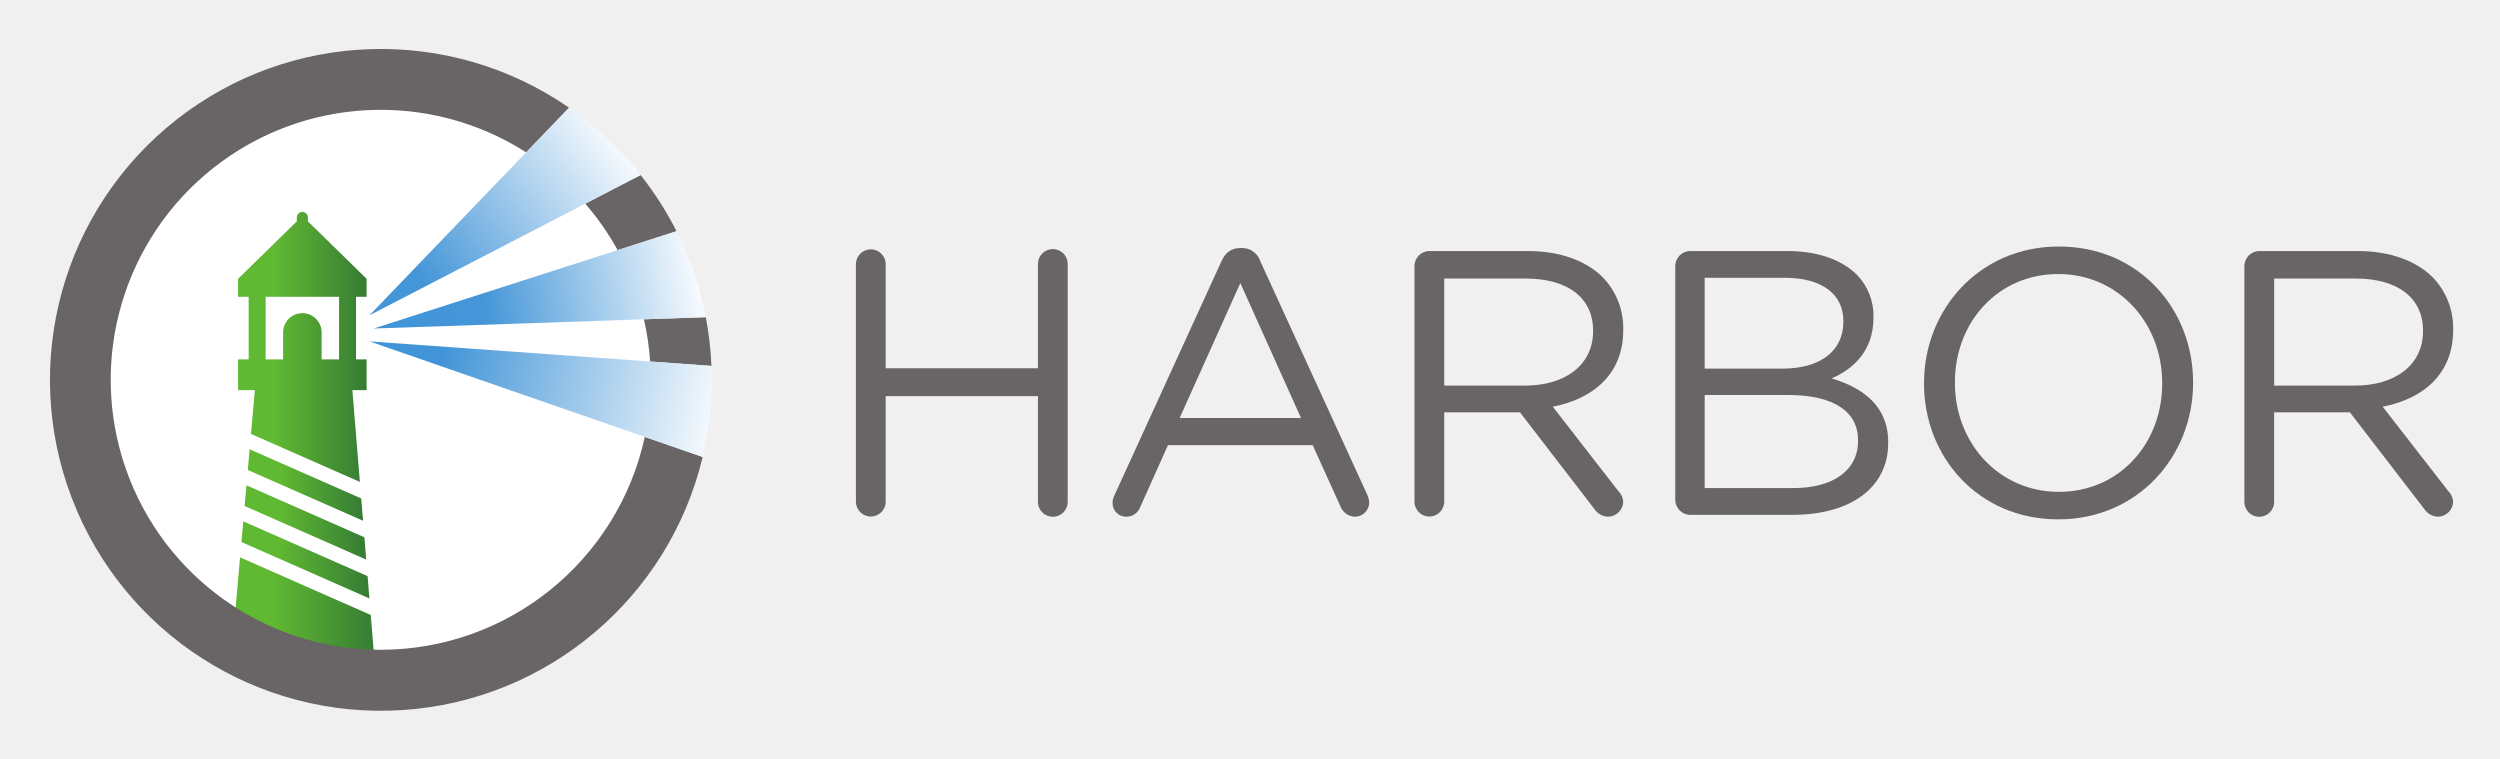
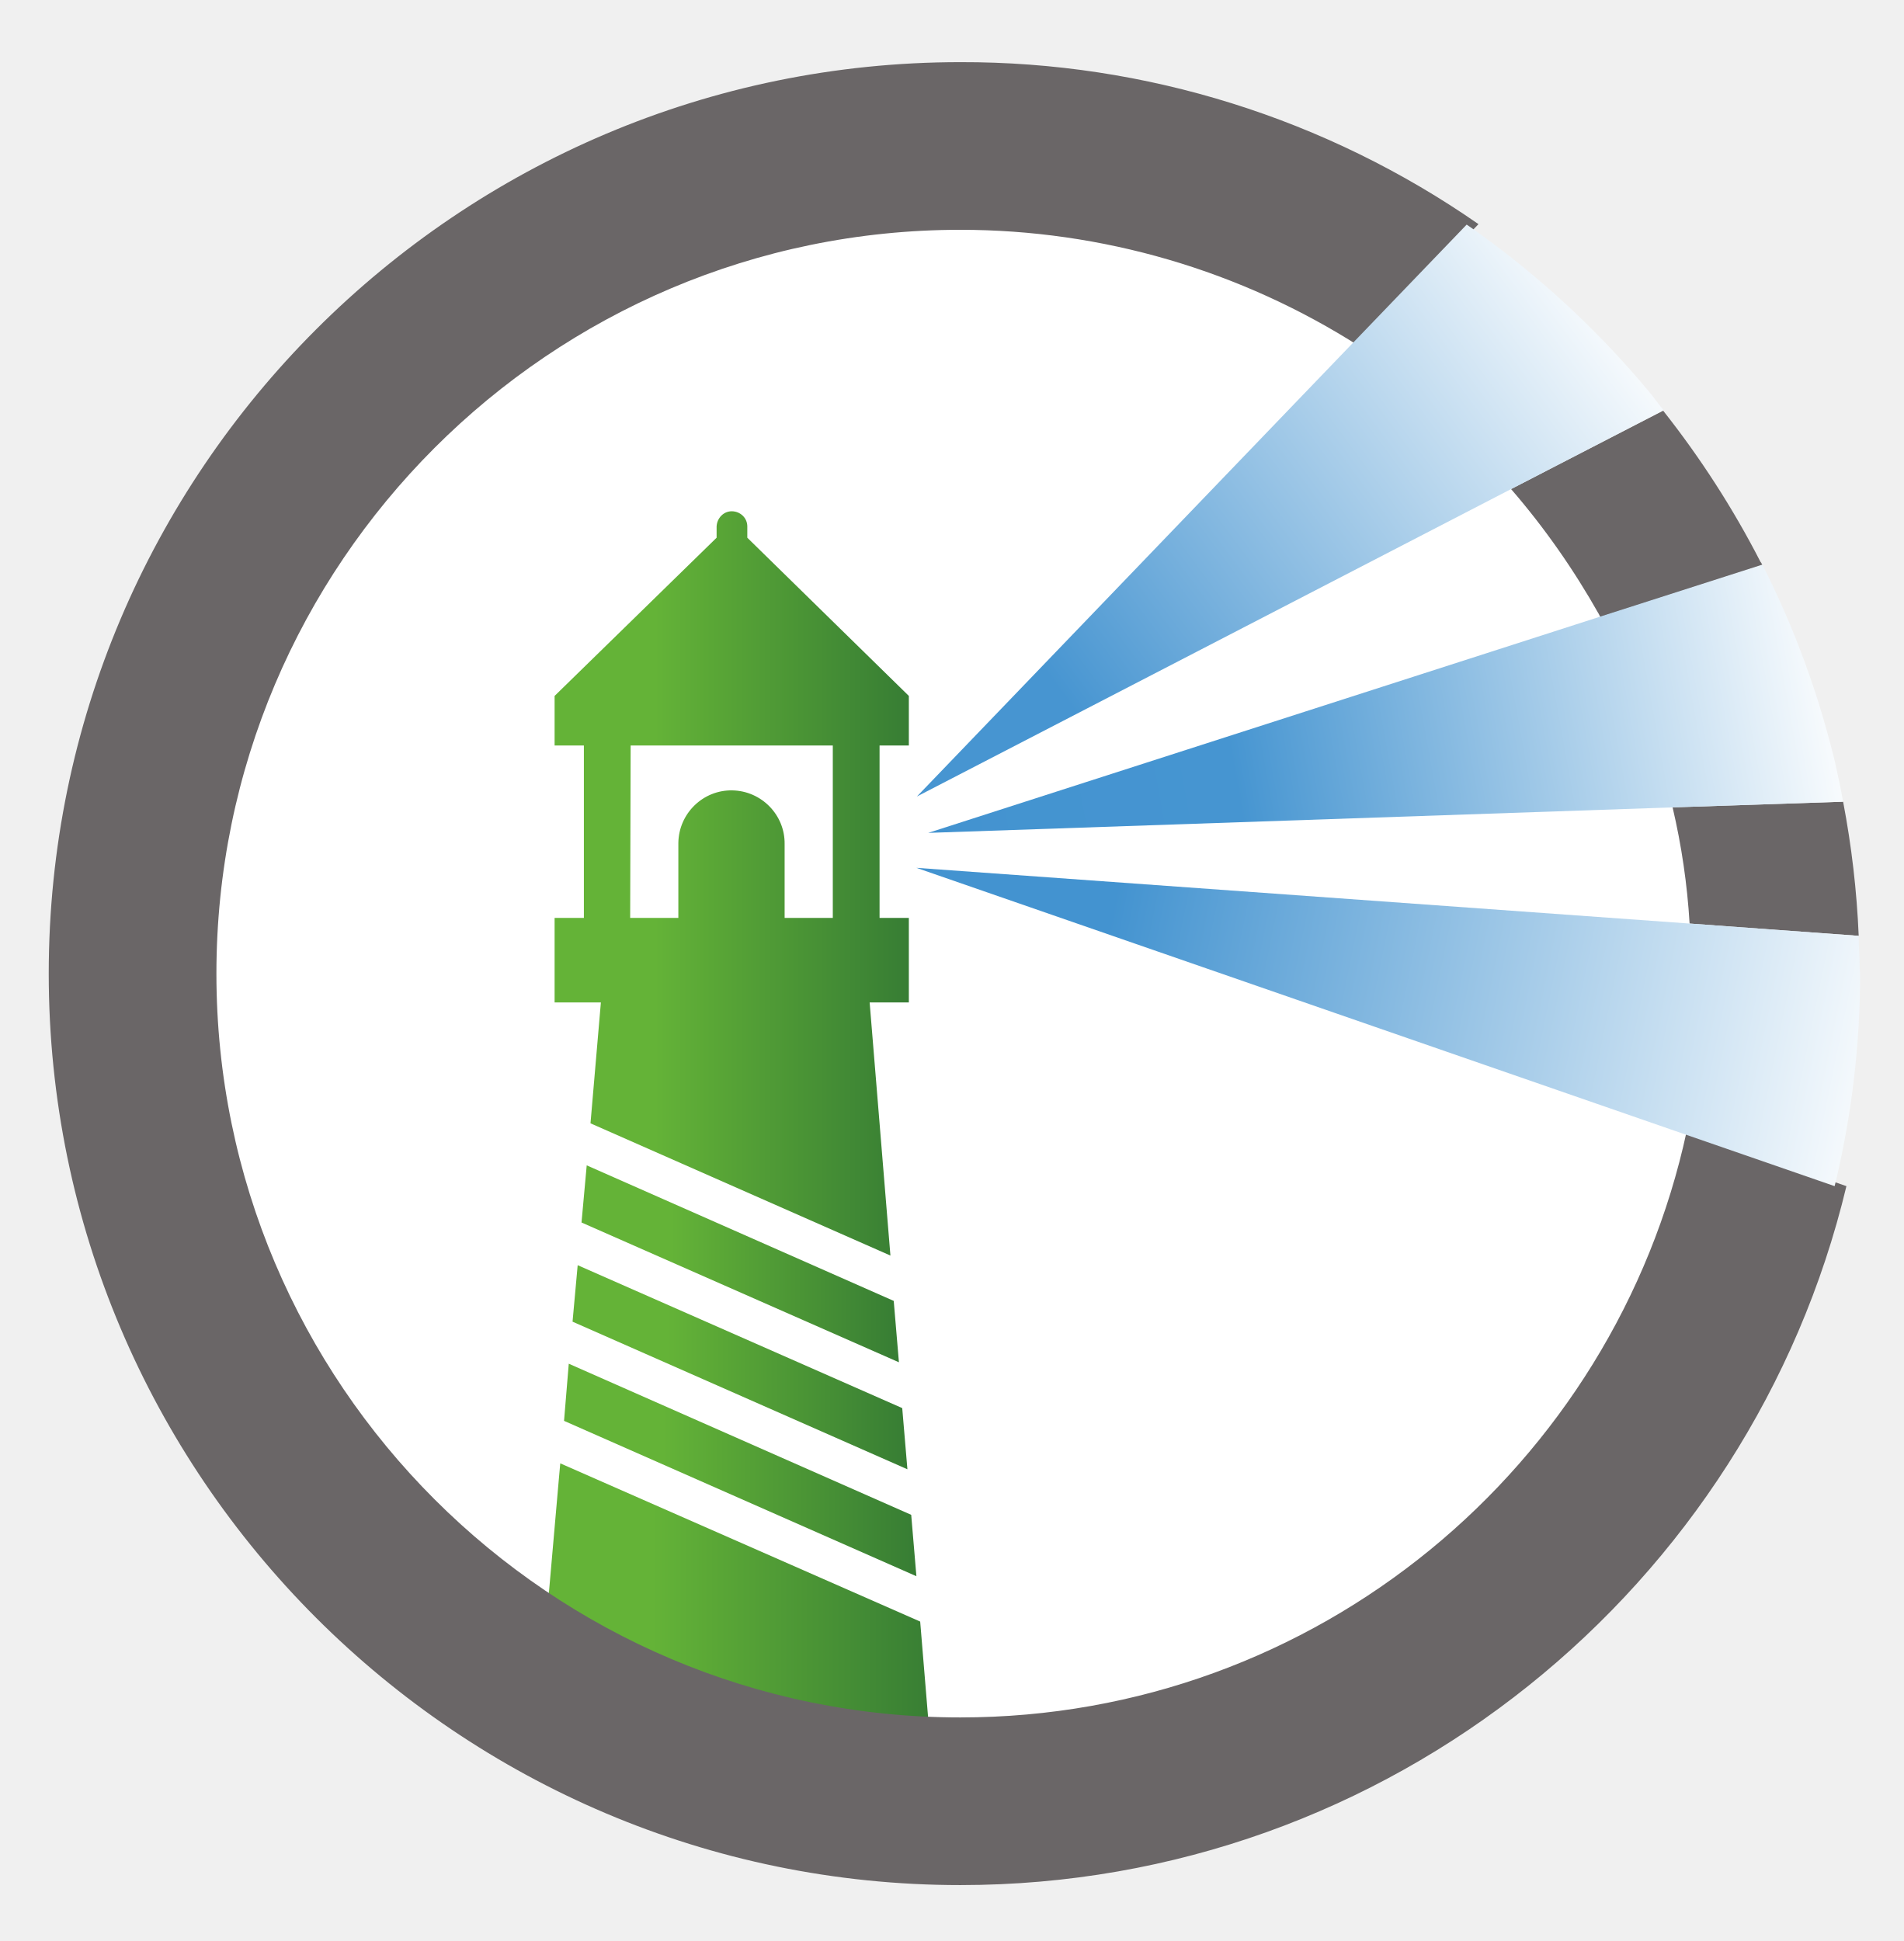
- <svg xmlns="http://www.w3.org/2000/svg" xmlns:xlink="http://www.w3.org/1999/xlink" role="img" viewBox="-9.10 -9.10 655.20 198.70">
-   <defs>
-     <linearGradient id="linear-gradient" x1="31.138" x2="32.376" y1="477.548" y2="477.548" gradientTransform="matrix(30.42866 0 0 -30.42866 -895.584 14684.897)" gradientUnits="userSpaceOnUse">
-       <stop offset="0" stop-color="#60b932" />
-       <stop offset=".282" stop-color="#60b932" />
-       <stop offset="1" stop-color="#367c34" />
-     </linearGradient>
-     <linearGradient id="linear-gradient-2" x1="30.81" x2="32.048" y1="476.94" y2="476.94" gradientTransform="matrix(27.2148 0 0 -27.2148 -785.193 13061.629)" xlink:href="#linear-gradient" />
-     <linearGradient id="linear-gradient-3" x1="30.641" x2="31.879" y1="476.024" y2="476.024" gradientTransform="matrix(25.74947 0 0 -25.74947 -733.989 12385.194)" xlink:href="#linear-gradient" />
-     <linearGradient id="linear-gradient-4" x1="30.802" x2="32.04" y1="476.5" y2="476.5" gradientTransform="matrix(27.09707 0 0 -27.09707 -780.482 13049.4)" xlink:href="#linear-gradient" />
-     <linearGradient id="linear-gradient-5" x1="30.462" x2="31.7" y1="475.495" y2="475.495" gradientTransform="matrix(24.40187 0 0 -24.40187 -687.495 11720.986)" xlink:href="#linear-gradient" />
-     <linearGradient id="linear-gradient-6" x1="30.575" x2="31.813" y1="484.412" y2="484.412" gradientTransform="scale(66.09006 -66.09006) rotate(36.523 751.65 197.343)" gradientUnits="userSpaceOnUse">
-       <stop offset="0" stop-color="#4596d8" />
-       <stop offset=".2" stop-color="#4596d8" />
-       <stop offset="1" stop-color="#fff" />
-     </linearGradient>
-     <linearGradient id="linear-gradient-7" x1="33.693" x2="34.931" y1="483.348" y2="483.348" gradientTransform="scale(77.79338 -77.79338) rotate(-11.535 -2380.534 402.374)" gradientUnits="userSpaceOnUse">
-       <stop offset="0" stop-color="#4194d7" />
-       <stop offset=".2" stop-color="#4194d7" />
-       <stop offset="1" stop-color="#fff" />
-     </linearGradient>
-     <linearGradient id="linear-gradient-8" x1="32.218" x2="33.456" y1="483.434" y2="483.434" gradientTransform="scale(71.35552 -71.35552) rotate(10.225 2724.536 68.095)" gradientUnits="userSpaceOnUse">
-       <stop offset="0" stop-color="#4194d7" />
-       <stop offset=".333" stop-color="#4496d8" />
-       <stop offset="1" stop-color="#fff" />
-     </linearGradient>
-     <clipPath id="clip-path">
-       <path d="M88.068 152.07l-34.251-15.093-1.907 21.552 37.665 11.967-1.507-18.426z" class="cls-1" />
+ <svg xmlns="http://www.w3.org/2000/svg" xmlns:xlink="http://www.w3.org/1999/xlink" version="1.0" id="katman_1" x="0px" y="0px" viewBox="0 0 403 411" xml:space="preserve" width="403" height="411">
+   <defs id="defs24" />
+   <style type="text/css" id="style1">
+ 	.st0{fill:#FFFFFF;}
+ 	.st1{fill:#6A6667;}
+ 	.st2{clip-path:url(#SVGID_00000138561538157983831330000012667558577837233853_);}
+ 	.st3{fill:url(#path46_00000150821828954771850120000009157123014667810716_);}
+ 	.st4{clip-path:url(#SVGID_00000008109446735226228710000017067934349293606275_);}
+ 	.st5{fill:url(#path64_00000171711561437061620340000009280500582917184185_);}
+ 	.st6{clip-path:url(#SVGID_00000040558416485674094760000000409487243591718537_);}
+ 	.st7{fill:url(#path82_00000181061507534817742650000006622599694170929565_);}
+ 	.st8{clip-path:url(#SVGID_00000055691643801139413160000002821465202225581699_);}
+ 	.st9{fill:url(#path100_00000142150777334829994800000006409540573993925762_);}
+ 	.st10{clip-path:url(#SVGID_00000179611101970731494580000006240649961143545270_);}
+ 	.st11{fill:url(#path118_00000053538255536875015780000010984871354874068913_);}
+ 	.st12{clip-path:url(#SVGID_00000060747081951991517710000012224574585256897968_);}
+ 	.st13{fill:url(#path142_00000116923196162370046420000016637071537215657919_);}
+ 	.st14{clip-path:url(#SVGID_00000059305143541357718650000000046567013811672741_);}
+ 	.st15{fill:url(#path160_00000158014047058542056920000006146516121122285992_);}
+ 	.st16{clip-path:url(#SVGID_00000021104453027614312660000004946187092102354353_);}
+ 	.st17{fill:url(#path178_00000155834444584090017900000005226868717720663434_);}
+ </style>
+   <path id="path14" class="st0" d="m 35.518,206.26 c 0,-91.3 74,-165.3 165.3,-165.3 91.3,0 165.3,74 165.3,165.3 0,91.3 -74,165.3 -165.3,165.3 -91.3,0 -165.3,-74 -165.3,-165.3 0,0 0,0 0,0" />
+   <g id="g3" transform="translate(-199.0824,-44.63987)">
+     <defs id="defs1">
+       <polygon id="SVGID_1_" points="317.7,354.5 313.4,402.4 397.3,429.1 393.9,388 " />
+     </defs>
+     <clipPath id="SVGID_00000176724668952578142690000010318541945206398112_">
+       <use xlink:href="#SVGID_1_" style="overflow:visible" id="use1" />
    </clipPath>
-     <clipPath id="clip-path-2">
-       <path d="M60.523 68.689h19.234v16.409h-4.565v-7.009a5.053 5.053 0 1 0-10.105 0v7.009h-4.564zm-3.843 35.94l28.536 12.575-1.967-24.065h3.734v-8.041h-2.77v-16.41h2.77v-4.716l-15.39-15.06v-1.06a1.453 1.453 0 0 0-2.905 0v1.06l-15.392 15.06v4.717h2.772v16.409h-2.772v8.041h4.4z" class="cls-1" />
+     <g id="g30" clip-path="url(#SVGID_00000176724668952578142690000010318541945206398112_)">
+       <g id="g32">
+         <linearGradient id="path46_00000055671893635253577570000013304190926542380424_" gradientUnits="userSpaceOnUse" x1="306.011" y1="-308.58" x2="317.353" y2="-308.58" gradientTransform="matrix(7.3902,0,0,7.3902,-1948.031,2672.211)">
+           <stop offset="0" style="stop-color:#64B337" id="stop1" />
+           <stop offset="0.282" style="stop-color:#64B337" id="stop2" />
+           <stop offset="1" style="stop-color:#377D34" id="stop3" />
+         </linearGradient>
+         <path id="path46" style="fill:url(#path46_00000055671893635253577570000013304190926542380424_)" d="m 393.9,388 -76.2,-33.6 -4.2,48 83.8,26.6 -3.4,-41" />
+       </g>
+     </g>
+   </g>
+   <g id="g6" transform="translate(-199.0824,-44.63987)">
+     <defs id="defs3">
+       <path id="SVGID_00000183236207912538651210000005161495549045638319_" d="m 332.6,202.5 h 42.8 V 239 h -10.2 v -15.6 c 0.1,-6.2 -4.9,-11.3 -11.1,-11.4 -6.2,-0.1 -11.3,4.9 -11.4,11.1 0,0.1 0,0.1 0,0.2 V 239 h -10.2 z m -8.5,80 63.5,28 -4.4,-53.6 h 8.3 V 239 h -6.2 v -36.5 h 6.2 V 192 l -34.2,-33.5 v -2.4 c 0,-1.8 -1.5,-3.2 -3.3,-3.2 -1.7,0 -3.1,1.4 -3.2,3.2 v 2.4 L 316.5,192 v 10.5 h 6.2 V 239 h -6.2 v 17.9 h 9.8 z" />
+     </defs>
+     <clipPath id="SVGID_00000130622044612442810150000004596500107116567720_">
+       <use xlink:href="#SVGID_00000183236207912538651210000005161495549045638319_" style="overflow:visible" id="use3" />
    </clipPath>
-     <clipPath id="clip-path-3">
-       <path d="M55.009 123.515l31.872 14.046-.478-5.849-30.915-13.622-.479 5.425z" class="cls-1" />
+     <g id="g48" clip-path="url(#SVGID_00000130622044612442810150000004596500107116567720_)">
+       <g id="g50">
+         <linearGradient id="path64_00000137825086866618286200000011906088932383555990_" gradientUnits="userSpaceOnUse" x1="310.112" y1="-325.751" x2="321.453" y2="-325.751" gradientTransform="matrix(6.6096,0,0,6.6096,-1733.195,2384.794)">
+           <stop offset="0" style="stop-color:#64B337" id="stop4" />
+           <stop offset="0.282" style="stop-color:#64B337" id="stop5" />
+           <stop offset="1" style="stop-color:#377D34" id="stop6" />
+         </linearGradient>
+         <path id="path64" style="fill:url(#path64_00000137825086866618286200000011906088932383555990_)" d="m 332.6,202.5 h 42.8 V 239 h -10.2 v -15.6 c 0.1,-6.2 -4.9,-11.3 -11.1,-11.4 -6.2,-0.1 -11.3,4.9 -11.4,11.1 0,0.1 0,0.1 0,0.2 V 239 h -10.2 z m -8.5,80 63.5,28 -4.4,-53.6 h 8.3 V 239 h -6.2 v -36.5 h 6.2 V 192 l -34.2,-33.5 v -2.4 c 0,-1.8 -1.5,-3.2 -3.3,-3.2 -1.7,0 -3.1,1.4 -3.2,3.2 v 2.4 L 316.5,192 v 10.5 h 6.2 V 239 h -6.2 v 17.9 h 9.8 l -2.2,25.6" />
+       </g>
+     </g>
+   </g>
+   <g id="g9" transform="translate(-199.0824,-44.63987)">
+     <defs id="defs6">
+       <polygon id="SVGID_00000165222250785179389310000007054165181529516731_" points="391.3,355.8 390.2,342.7 321.4,312.4 320.3,324.5 " />
+     </defs>
+     <clipPath id="SVGID_00000034789522693962178290000001572532586628385442_">
+       <use xlink:href="#SVGID_00000165222250785179389310000007054165181529516731_" style="overflow:visible" id="use6" />
    </clipPath>
-     <clipPath id="clip-path-4">
-       <path d="M54.173 132.958l33.54 14.781-.477-5.847-32.582-14.358-.481 5.424z" class="cls-1" />
+     <g id="g66" clip-path="url(#SVGID_00000034789522693962178290000001572532586628385442_)">
+       <g id="g68">
+         <linearGradient id="path82_00000077294424167564248060000001813163371927765429_" gradientUnits="userSpaceOnUse" x1="312.672" y1="-309.434" x2="324.013" y2="-309.434" gradientTransform="matrix(6.2537,0,0,6.2537,-1635.031,2269.214)">
+           <stop offset="0" style="stop-color:#64B337" id="stop7" />
+           <stop offset="0.282" style="stop-color:#64B337" id="stop8" />
+           <stop offset="1" style="stop-color:#377D34" id="stop9" />
+         </linearGradient>
+         <path id="path82" style="fill:url(#path82_00000077294424167564248060000001813163371927765429_)" d="m 320.3,324.5 70.9,31.3 -1.1,-13 -68.8,-30.3 -1,12" />
+       </g>
+     </g>
+   </g>
+   <g id="g12" transform="translate(-199.0824,-44.63987)">
+     <defs id="defs9">
+       <polygon id="SVGID_00000011732929004142992340000016747261878132887949_" points="393.1,378.4 392.1,365.4 319.5,333.4 318.5,345.5 " />
+     </defs>
+     <clipPath id="SVGID_00000157285191943823367920000006283154596579509935_">
+       <use xlink:href="#SVGID_00000011732929004142992340000016747261878132887949_" style="overflow:visible" id="use9" />
    </clipPath>
-     <clipPath id="clip-path-5">
-       <path d="M56.325 108.646l-.481 5.427 30.205 13.309-.478-5.848-29.246-12.888z" class="cls-1" />
+     <g id="g84" clip-path="url(#SVGID_00000157285191943823367920000006283154596579509935_)">
+       <g id="g86">
+         <linearGradient id="path100_00000066482817753494220990000017938921687033652394_" gradientUnits="userSpaceOnUse" x1="310.535" y1="-308.434" x2="321.876" y2="-308.434" gradientTransform="matrix(6.581,0,0,6.581,-1725.163,2385.736)">
+           <stop offset="0" style="stop-color:#64B337" id="stop10" />
+           <stop offset="0.282" style="stop-color:#64B337" id="stop11" />
+           <stop offset="1" style="stop-color:#377D34" id="stop12" />
+         </linearGradient>
+         <path id="path100" style="fill:url(#path100_00000066482817753494220990000017938921687033652394_)" d="m 318.5,345.5 74.6,32.9 -1.1,-13 -72.5,-32 -1,12.1" />
+       </g>
+     </g>
+   </g>
+   <g id="g15" transform="translate(-199.0824,-44.63987)">
+     <defs id="defs12">
+       <polygon id="SVGID_00000036237371526855918140000005345264712087890853_" points="322.2,303.5 389.4,333.1 388.3,320.1 323.3,291.4 " />
+     </defs>
+     <clipPath id="SVGID_00000144300550813403498190000010844793033036856714_">
+       <use xlink:href="#SVGID_00000036237371526855918140000005345264712087890853_" style="overflow:visible" id="use12" />
    </clipPath>
-     <clipPath id="clip-path-6">
-       <path d="M157.275 34.867a87.46 87.46 0 0 0-14.842-14.035 89.613 89.613 0 0 0-2.388-1.706L128.791 30.83 87.713 73.55l56.564-29.272 14.502-7.505c-.502-.635-.985-1.285-1.504-1.906z" class="cls-1" />
+     <g id="g102" clip-path="url(#SVGID_00000144300550813403498190000010844793033036856714_)">
+       <g id="g104">
+         <linearGradient id="path118_00000000197838274004270790000015969271227788739767_" gradientUnits="userSpaceOnUse" x1="315.044" y1="-310.545" x2="326.386" y2="-310.545" gradientTransform="matrix(5.9264,0,0,5.9264,-1544.898,2152.69)">
+           <stop offset="0" style="stop-color:#64B337" id="stop13" />
+           <stop offset="0.282" style="stop-color:#64B337" id="stop14" />
+           <stop offset="1" style="stop-color:#377D34" id="stop15" />
+         </linearGradient>
+         <path id="path118" style="fill:url(#path118_00000000197838274004270790000015969271227788739767_)" d="m 323.3,291.4 -1.1,12.1 67.2,29.6 -1.1,-13 -65,-28.7" />
+       </g>
+     </g>
+   </g>
+   <path id="path120" class="st1" d="m 338.818,130.66 34.3,-11 c -0.1,-0.2 -0.2,-0.5 -0.4,-0.7 -5.8,-11.3 -12.7,-22 -20.6,-32 l -32.2,16.6 c 7.1,8.2 13.3,17.1 18.6,26.5 0.1,0.2 0.2,0.4 0.3,0.6" />
+   <path id="path122" class="st1" d="m 357.718,195.56 35.8,2.6 c -0.4,-9.5 -1.5,-19 -3.3,-28.4 l -36.1,1.2 c 1.9,8.1 3.1,16.3 3.6,24.6" />
+   <path id="path124" class="st1" d="m 203.318,363.66 c -86.8,0 -157.5,-70.6 -157.5,-157.5 0,-86.8 70.6,-157.5 157.5,-157.5 30,0 59.4,8.6 84.7,24.8 l 25,-26 c -32.2,-22.4 -70.5,-34.4 -109.7,-34.3 -106.4,0 -193,86.6 -193,193 0,106.4 86.6,193 193,193 90.9,0 167.3,-63.2 187.6,-148 l -33.8,-11.7 c -15.3,71 -78.4,124.2 -153.8,124.2" />
+   <g id="g18" transform="translate(-199.0824,-44.63987)">
+     <defs id="defs15">
+       <path id="SVGID_00000183241824270581431790000003512859125541749388_" d="m 547.9,127.2 c -9.8,-11.7 -20.8,-22.1 -33,-31.2 -1.8,-1.3 -3.5,-2.6 -5.3,-3.8 l -25,26 -91.4,95.1 125.8,-65.1 32.3,-16.7 c -1.2,-1.4 -2.2,-2.9 -3.4,-4.3 z" />
+     </defs>
+     <clipPath id="SVGID_00000152236863084518151860000011043538529724695208_">
+       <use xlink:href="#SVGID_00000183241824270581431790000003512859125541749388_" style="overflow:visible" id="use15" />
    </clipPath>
-     <clipPath id="clip-path-7">
-       <path d="M177.461 89.754c-.008-.992-.067-1.972-.109-2.956l-16.071-1.153-73.568-5.28 72.173 25.04 15.172 5.263c.045-.18.096-.356.139-.538a86.632 86.632 0 0 0 2.28-19.69c0-.23-.014-.457-.016-.686z" class="cls-1" />
+     <g id="g126" clip-path="url(#SVGID_00000152236863084518151860000011043538529724695208_)">
+       <g id="g128">
+         <linearGradient id="path142_00000057134390951785015370000005926462310846499499_" gradientUnits="userSpaceOnUse" x1="284.758" y1="-331.677" x2="296.099" y2="-331.677" gradientTransform="matrix(12.899,-9.5528,9.5528,12.899,-110.4112,7211.218)">
+           <stop offset="0" style="stop-color:#4795D1" id="stop16" />
+           <stop offset="0.2" style="stop-color:#4795D1" id="stop17" />
+           <stop offset="1" style="stop-color:#FFFFFF" id="stop18" />
+         </linearGradient>
+         <path id="path142" style="fill:url(#path142_00000057134390951785015370000005926462310846499499_)" d="m 547.9,127.2 c -9.8,-11.7 -20.8,-22.1 -33,-31.2 -1.8,-1.3 -3.5,-2.6 -5.3,-3.8 l -25,26 -91.4,95.1 125.8,-65.1 32.3,-16.7 c -1.2,-1.4 -2.2,-2.9 -3.4,-4.3" />
+       </g>
+     </g>
+   </g>
+   <g id="g21" transform="translate(-199.0824,-44.63987)">
+     <defs id="defs18">
+       <path id="SVGID_00000132063628247819084060000014629110620161596596_" d="m 592.8,249.4 c 0,-2.2 -0.2,-4.4 -0.2,-6.6 l -35.8,-2.6 -163.7,-11.8 160.6,55.7 33.8,11.7 c 0.1,-0.4 0.2,-0.8 0.3,-1.2 3.4,-14.4 5.1,-29.1 5.1,-43.8 0,-0.4 -0.1,-0.9 -0.1,-1.4 z" />
+     </defs>
+     <clipPath id="SVGID_00000178899108839173566540000009516297135728127670_">
+       <use xlink:href="#SVGID_00000132063628247819084060000014629110620161596596_" style="overflow:visible" id="use18" />
    </clipPath>
-     <clipPath id="clip-path-8">
-       <path d="M175.093 70.298a86.083 86.083 0 0 0-6.9-18.808l-15.435 4.96-63.931 20.544 70.832-2.411 16.215-.553c-.241-1.25-.487-2.5-.781-3.732z" class="cls-1" />
+     <g id="g144" clip-path="url(#SVGID_00000178899108839173566540000009516297135728127670_)">
+       <g id="g146">
+         <linearGradient id="path160_00000018920419786294186480000000369558084140735648_" gradientUnits="userSpaceOnUse" x1="292.24" y1="-345.135" x2="303.585" y2="-345.135" gradientTransform="matrix(18.512,3.7781,-3.7781,18.512,-6321.356,5514.067)">
+           <stop offset="0" style="stop-color:#4393D0" id="stop19" />
+           <stop offset="0.2" style="stop-color:#4393D0" id="stop20" />
+           <stop offset="1" style="stop-color:#FFFFFF" id="stop21" />
+         </linearGradient>
+         <path id="path160" style="fill:url(#path160_00000018920419786294186480000000369558084140735648_)" d="m 592.8,249.4 c 0,-2.2 -0.2,-4.4 -0.2,-6.6 l -35.8,-2.6 -163.7,-11.8 160.6,55.7 33.8,11.7 c 0.1,-0.4 0.2,-0.8 0.3,-1.2 3.4,-14.4 5.1,-29.1 5.1,-43.8 0,-0.4 -0.1,-0.9 -0.1,-1.4" />
+       </g>
+     </g>
+   </g>
+   <g id="g24" transform="translate(-199.0824,-44.63987)">
+     <defs id="defs21">
+       <path id="SVGID_00000114069643224167254590000015743445783668310936_" d="m 587.6,206.1 c -3.5,-14.5 -8.6,-28.5 -15.4,-41.9 l -34.3,11 -142.3,45.8 157.6,-5.4 36.1,-1.2 c -0.5,-2.8 -1.1,-5.6 -1.7,-8.3 z" />
+     </defs>
+     <clipPath id="SVGID_00000178884090317716656750000017401206048290521475_">
+       <use xlink:href="#SVGID_00000114069643224167254590000015743445783668310936_" style="overflow:visible" id="use21" />
    </clipPath>
-     <style>.cls-1{fill:none}.cls-3{fill:#696566}</style>
-   </defs>
-   <g id="g10">
-     <g id="g12">
-       <path id="path14" fill="#fff" d="M16.471 90.44a74.268 74.268 0 1 1 74.269 74.267 74.268 74.268 0 0 1-74.27-74.268" />
-       <path id="path16" d="M215.217 60.148a3.901 3.901 0 1 1 7.802 0v27.26h39.903v-27.26a3.901 3.901 0 1 1 7.801 0v62.224a3.901 3.901 0 1 1-7.801 0V94.717h-39.903v27.655a3.901 3.901 0 1 1-7.802 0V60.148" class="cls-3" />
-       <path id="path18" d="M331.867 100.445l-15.901-35.358-15.902 35.358zm-48.89 20.25l28.05-61.336c.987-2.174 2.47-3.458 4.939-3.458h.396a4.977 4.977 0 0 1 4.839 3.458l28.048 61.235a5.262 5.262 0 0 1 .495 1.975 3.752 3.752 0 0 1-3.753 3.755 4.26 4.26 0 0 1-3.852-2.865l-7.209-15.902h-37.928l-7.21 16.1a3.91 3.91 0 0 1-3.755 2.667 3.542 3.542 0 0 1-3.555-3.557 4.5 4.5 0 0 1 .495-2.073" class="cls-3" />
-       <path id="path20" d="M390.64 91.952c10.37 0 17.777-5.333 17.777-14.223v-.197c0-8.493-6.517-13.631-17.679-13.631h-21.334v28.05zm-29.038-31.309a3.943 3.943 0 0 1 3.852-3.951h25.875c8.496 0 15.31 2.568 19.656 6.913a19.094 19.094 0 0 1 5.334 13.63v.198c0 11.358-7.704 17.976-18.47 20.05l17.186 22.124a4.249 4.249 0 0 1 1.284 2.865 4.08 4.08 0 0 1-3.952 3.852 4.546 4.546 0 0 1-3.653-2.075l-19.458-25.285h-19.852v23.408a3.901 3.901 0 1 1-7.802 0V60.643" class="cls-3" />
-       <path id="path22" d="M460.868 118.816c10.47 0 16.988-4.64 16.988-12.345v-.198c0-7.506-6.321-11.852-18.37-11.852h-21.827v24.395zm-2.766-31.309c9.384 0 15.902-4.246 15.902-12.346v-.198c0-6.814-5.432-11.259-15.308-11.259H437.66v23.803zm-28.147-26.864a3.943 3.943 0 0 1 3.852-3.951h25.58c7.901 0 14.123 2.27 18.074 6.123a15.358 15.358 0 0 1 4.445 11.063v.197c0 8.988-5.53 13.63-10.962 16 8.196 2.47 14.814 7.21 14.814 16.692v.197c0 11.852-9.977 18.865-25.088 18.865h-26.863a3.942 3.942 0 0 1-3.852-3.95V60.643" class="cls-3" />
-       <path id="path24" d="M557.566 91.458v-.197c0-15.704-11.457-28.543-27.26-28.543s-27.062 12.641-27.062 28.345v.198c0 15.703 11.457 28.544 27.26 28.544s27.062-12.643 27.062-28.347zm-62.42 0v-.197c0-19.062 14.32-35.754 35.357-35.754 21.04 0 35.162 16.494 35.162 35.555v.198c0 19.063-14.322 35.755-35.36 35.755s-35.16-16.495-35.16-35.557" class="cls-3" />
-       <path id="path26" d="M608.143 91.952c10.37 0 17.778-5.333 17.778-14.223v-.197c0-8.493-6.518-13.631-17.68-13.631h-21.334v28.05zm-29.037-31.309a3.943 3.943 0 0 1 3.852-3.951h25.875c8.496 0 15.31 2.568 19.656 6.913a19.094 19.094 0 0 1 5.334 13.63v.198c0 11.358-7.704 17.976-18.47 20.05l17.186 22.124a4.249 4.249 0 0 1 1.284 2.865 4.08 4.08 0 0 1-3.953 3.852 4.546 4.546 0 0 1-3.652-2.075L606.76 98.964h-19.854v23.408a3.901 3.901 0 1 1-7.801 0V60.643" class="cls-3" />
-       <g id="g30" clip-path="url(#clip-path)">
-         <g id="g32">
-           <path id="path46" fill="url(#linear-gradient)" d="M88.068 152.07l-34.25-15.093-1.908 21.552 37.665 11.967-1.507-18.426" />
-         </g>
-       </g>
-       <g id="g48" clip-path="url(#clip-path-2)">
-         <g id="g50">
-           <path id="path64" fill="url(#linear-gradient-2)" d="M60.523 68.689h19.234v16.409h-4.565v-7.009a5.053 5.053 0 1 0-10.105 0v7.009h-4.564zm-3.843 35.94l28.536 12.575-1.967-24.065h3.734v-8.041h-2.77v-16.41h2.77v-4.716l-15.39-15.06v-1.06a1.453 1.453 0 0 0-2.905 0v1.06l-15.392 15.06v4.717h2.772v16.409h-2.772v8.041h4.4l-1.016 11.49" />
-         </g>
-       </g>
-       <g id="g66" clip-path="url(#clip-path-3)">
-         <g id="g68">
-           <path id="path82" fill="url(#linear-gradient-3)" d="M55.009 123.515L86.88 137.56l-.478-5.85-30.915-13.621-.48 5.425" />
-         </g>
-       </g>
-       <g id="g84" clip-path="url(#clip-path-4)">
-         <g id="g86">
-           <path id="path100" fill="url(#linear-gradient-4)" d="M54.173 132.958l33.54 14.781-.477-5.847-32.582-14.358-.48 5.424" />
-         </g>
-       </g>
-       <g id="g102" clip-path="url(#clip-path-5)">
-         <g id="g104">
-           <path id="path118" fill="url(#linear-gradient-5)" d="M56.325 108.646l-.48 5.427 30.204 13.309-.478-5.848-29.246-12.888" />
-         </g>
-       </g>
-       <path id="path120" d="M152.758 56.45l15.435-4.96c-.056-.11-.103-.225-.159-.332a87.01 87.01 0 0 0-9.255-14.385l-14.502 7.505a71.197 71.197 0 0 1 8.344 11.907c.048.086.09.177.137.264" class="cls-3" />
-       <path id="path122" d="M161.28 85.645l16.072 1.153a86.238 86.238 0 0 0-1.478-12.768l-16.215.552a70.327 70.327 0 0 1 1.622 11.063" class="cls-3" />
-       <path id="path124" d="M90.74 161.193A70.754 70.754 0 1 1 128.79 30.83l11.254-11.704a86.723 86.723 0 1 0 35.013 91.542l-15.172-5.264a70.867 70.867 0 0 1-69.146 55.79" class="cls-3" />
-       <g id="g126" clip-path="url(#clip-path-6)">
-         <g id="g128">
-           <path id="path142" fill="url(#linear-gradient-6)" d="M157.275 34.867a87.46 87.46 0 0 0-14.842-14.035 89.613 89.613 0 0 0-2.388-1.706L128.791 30.83 87.713 73.55l56.564-29.272 14.502-7.505c-.502-.635-.985-1.285-1.504-1.906" />
-         </g>
-       </g>
-       <g id="g144" clip-path="url(#clip-path-7)">
-         <g id="g146">
-           <path id="path160" fill="url(#linear-gradient-7)" d="M177.461 89.754c-.008-.992-.067-1.972-.109-2.956l-16.071-1.153-73.568-5.28 72.173 25.04 15.172 5.263c.045-.18.096-.356.139-.538a86.632 86.632 0 0 0 2.28-19.69c0-.23-.014-.457-.016-.686" />
-         </g>
-       </g>
-       <g id="g162" clip-path="url(#clip-path-8)">
-         <g id="g164">
-           <path id="path178" fill="url(#linear-gradient-8)" d="M175.093 70.298a86.083 86.083 0 0 0-6.9-18.808l-15.435 4.96-63.931 20.544 70.832-2.411 16.215-.553c-.241-1.25-.487-2.5-.781-3.732" />
-         </g>
+     <g id="g162" clip-path="url(#SVGID_00000178884090317716656750000017401206048290521475_)">
+       <g id="g164">
+         <linearGradient id="path178_00000052784178209127803830000012121586938306184615_" gradientUnits="userSpaceOnUse" x1="290.676" y1="-338.327" x2="302.017" y2="-338.327" gradientTransform="matrix(17.0548,-3.0763,3.0763,17.0548,-3520.27,6886.868)">
+           <stop offset="0" style="stop-color:#4393D0" id="stop22" />
+           <stop offset="0.333" style="stop-color:#4695D1" id="stop23" />
+           <stop offset="1" style="stop-color:#FFFFFF" id="stop24" />
+         </linearGradient>
+         <path id="path178" style="fill:url(#path178_00000052784178209127803830000012121586938306184615_)" d="m 587.6,206.1 c -3.5,-14.5 -8.6,-28.5 -15.4,-41.9 l -34.3,11 -142.3,45.8 157.6,-5.4 36.1,-1.2 c -0.5,-2.8 -1.1,-5.6 -1.7,-8.3" />
      </g>
    </g>
  </g>
</svg>
